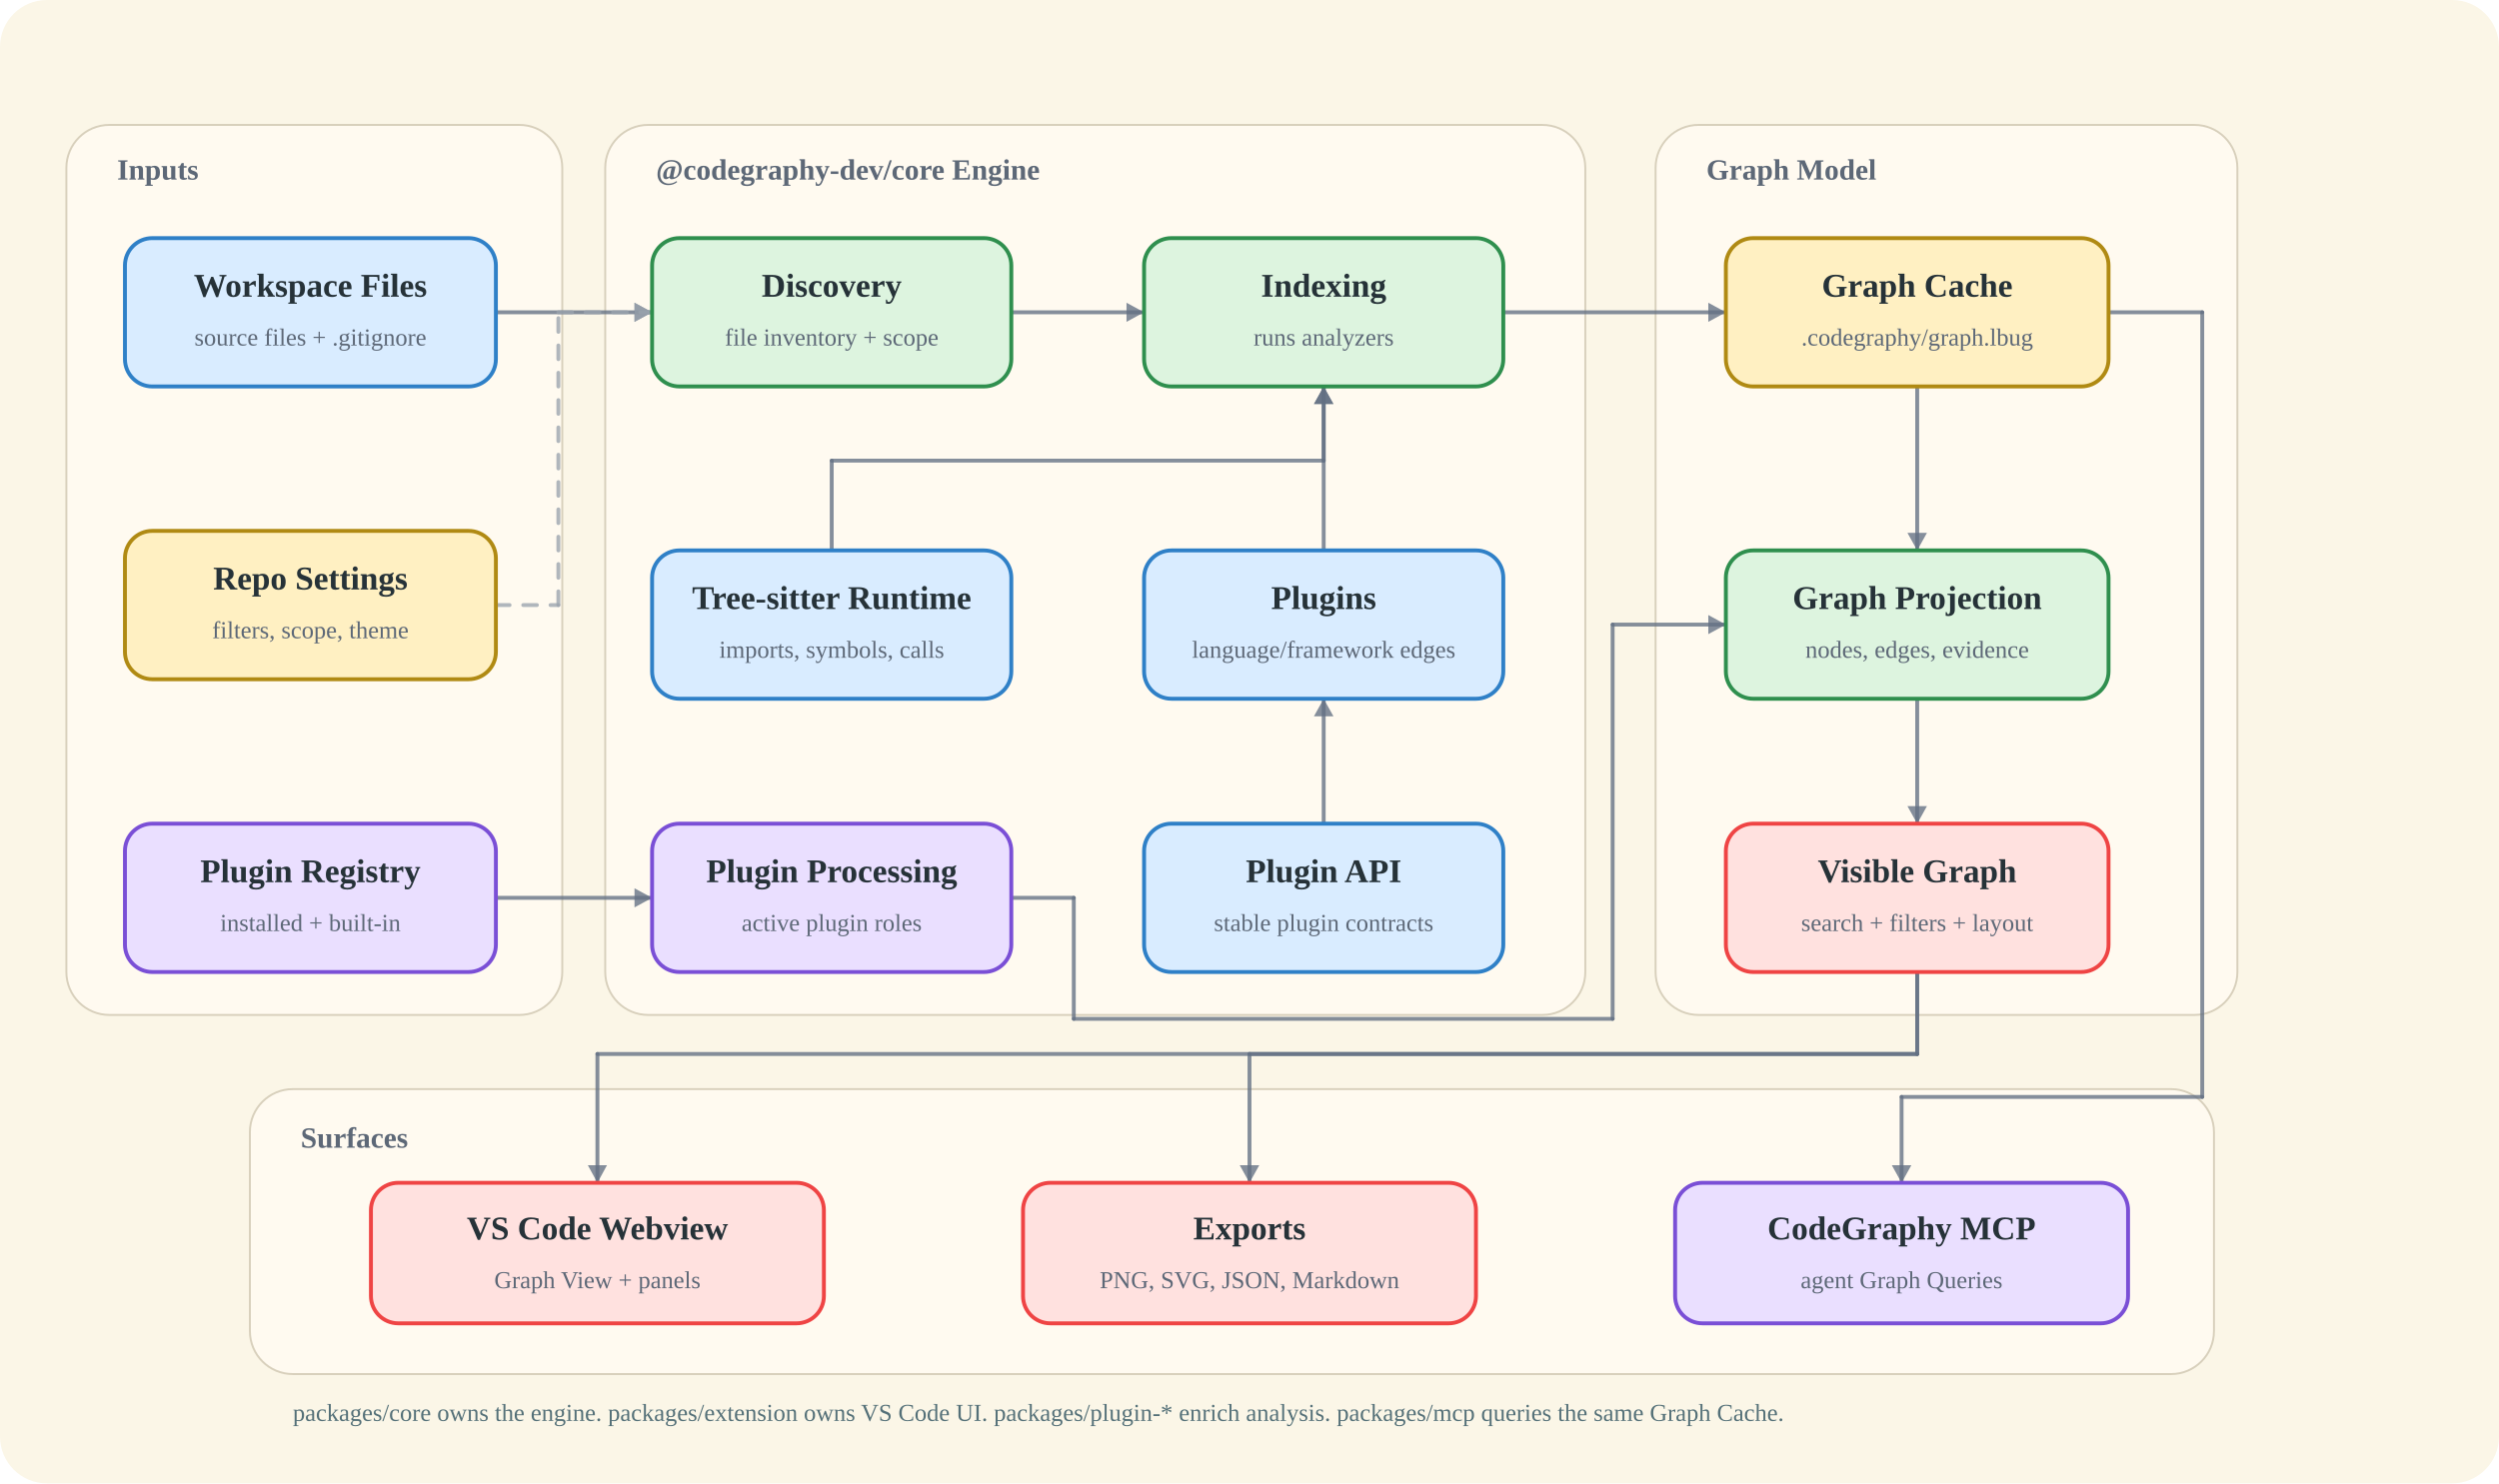
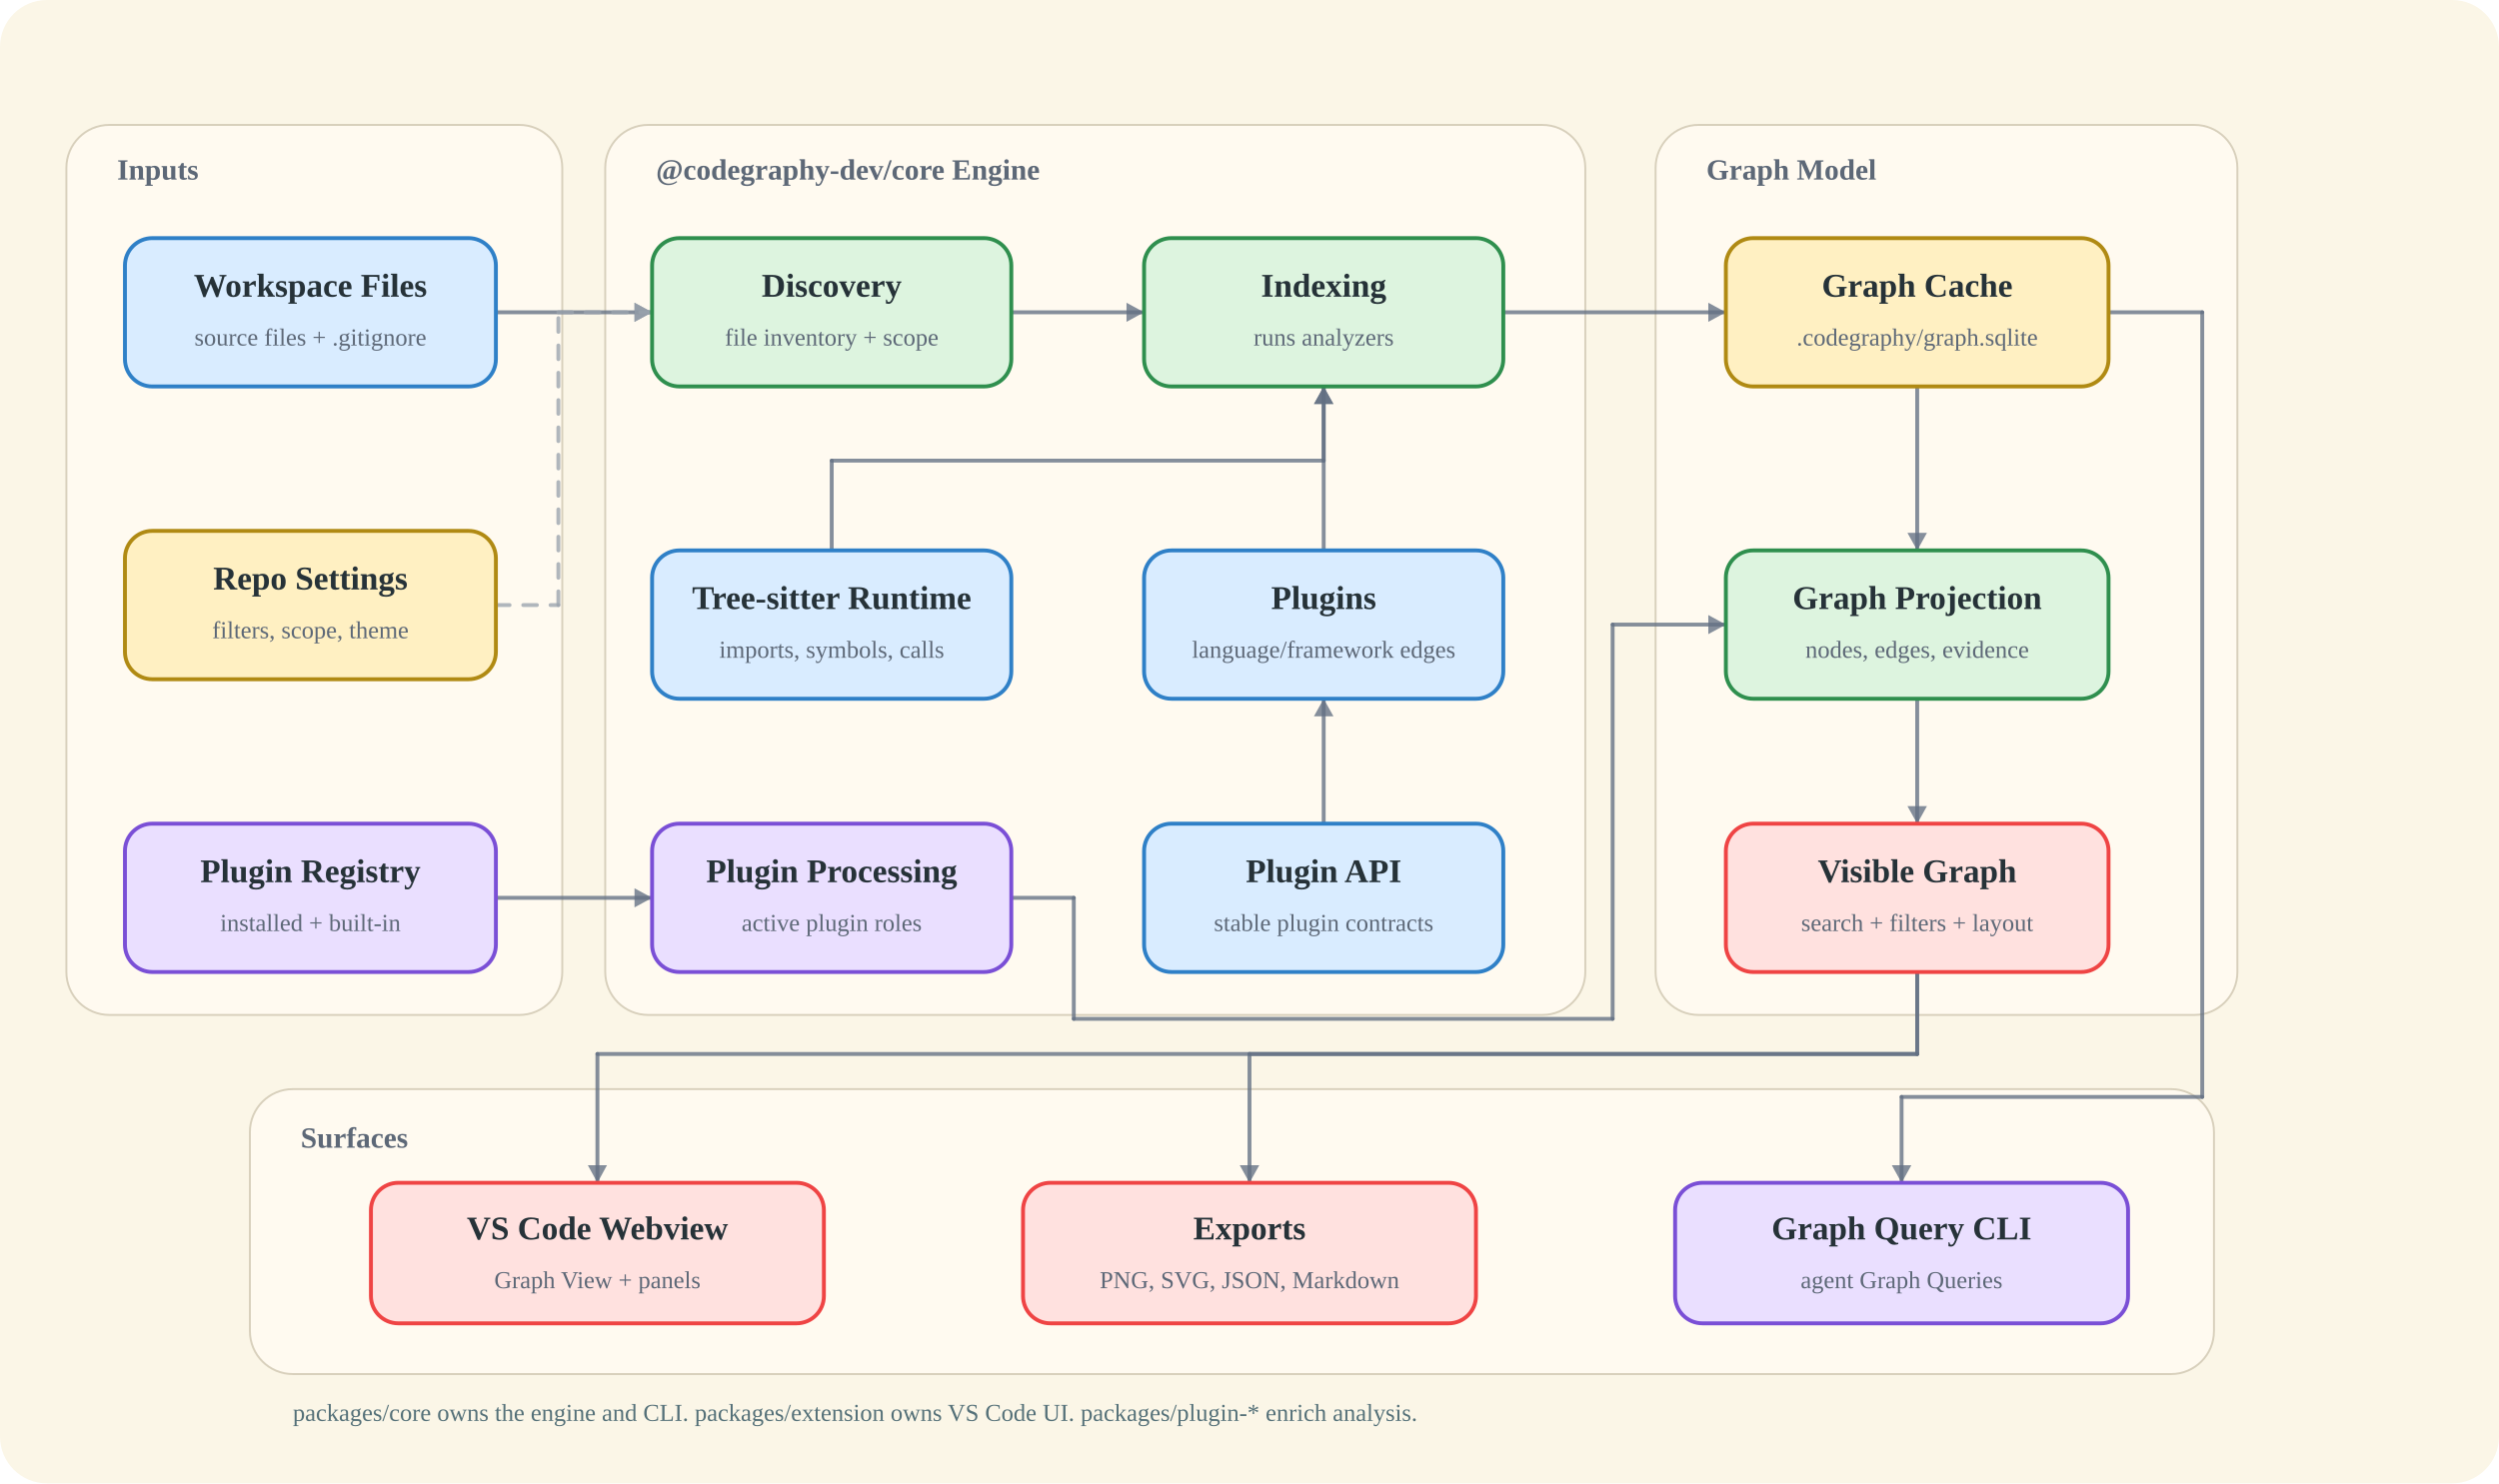
<svg xmlns="http://www.w3.org/2000/svg" width="1280" height="760" viewBox="0 0 1280 760" role="img" aria-labelledby="title desc">
  <rect width="1280" height="760" rx="24" fill="#fbf6e7" />
  <rect x="34" y="64" width="254" height="456" rx="22" fill="#fffaf0" stroke="#d8d0bc" />
  <rect x="310" y="64" width="502" height="456" rx="22" fill="#fffaf0" stroke="#d8d0bc" />
  <rect x="848" y="64" width="298" height="456" rx="22" fill="#fffaf0" stroke="#d8d0bc" />
  <rect x="128" y="558" width="1006" height="146" rx="22" fill="#fffaf0" stroke="#d8d0bc" />
  <text x="60" y="92" font-size="15" font-weight="700" fill="#5d6877">Inputs</text>
  <text x="336" y="92" font-size="15" font-weight="700" fill="#5d6877">@codegraphy-dev/core Engine</text>
  <text x="874" y="92" font-size="15" font-weight="700" fill="#5d6877">Graph Model</text>
  <text x="154" y="588" font-size="15" font-weight="700" fill="#5d6877">Surfaces</text>
  <g>
    <line x1="254" y1="160" x2="334" y2="160" stroke="#637083" stroke-width="2" stroke-linecap="round" opacity="0.78" />
    <polygon points="334.0,160.0 325.0,164.9 325.0,155.1" fill="#637083" opacity="0.78" />
  </g>
  <g>
    <line x1="518" y1="160" x2="586" y2="160" stroke="#637083" stroke-width="2" stroke-linecap="round" opacity="0.78" />
    <polygon points="586.0,160.0 577.0,164.9 577.0,155.1" fill="#637083" opacity="0.78" />
  </g>
  <g>
    <line x1="770" y1="160" x2="884" y2="160" stroke="#637083" stroke-width="2" stroke-linecap="round" opacity="0.78" />
    <polygon points="884.0,160.0 875.0,164.9 875.0,155.1" fill="#637083" opacity="0.78" />
  </g>
  <g>
    <line x1="982" y1="198" x2="982" y2="282" stroke="#637083" stroke-width="2" stroke-linecap="round" opacity="0.78" />
    <polygon points="982.0,282.0 977.0,273.0 987.0,273.0" fill="#637083" opacity="0.78" />
  </g>
  <g>
    <line x1="982" y1="358" x2="982" y2="422" stroke="#637083" stroke-width="2" stroke-linecap="round" opacity="0.78" />
    <polygon points="982.0,422.0 977.0,413.0 987.0,413.0" fill="#637083" opacity="0.78" />
  </g>
  <g>
    <line x1="982" y1="498" x2="982" y2="540" stroke="#637083" stroke-width="2" stroke-linecap="round" opacity="0.78" />
    <line x1="982" y1="540" x2="306" y2="540" stroke="#637083" stroke-width="2" stroke-linecap="round" opacity="0.78" />
    <line x1="306" y1="540" x2="306" y2="606" stroke="#637083" stroke-width="2" stroke-linecap="round" opacity="0.78" />
    <polygon points="306.0,606.0 301.1,597.0 310.9,597.0" fill="#637083" opacity="0.78" />
  </g>
  <g>
    <line x1="982" y1="498" x2="982" y2="540" stroke="#637083" stroke-width="2" stroke-linecap="round" opacity="0.78" />
    <line x1="982" y1="540" x2="640" y2="540" stroke="#637083" stroke-width="2" stroke-linecap="round" opacity="0.78" />
    <line x1="640" y1="540" x2="640" y2="606" stroke="#637083" stroke-width="2" stroke-linecap="round" opacity="0.78" />
    <polygon points="640.0,606.0 635.0,597.0 645.0,597.0" fill="#637083" opacity="0.78" />
  </g>
  <g>
    <line x1="1080" y1="160" x2="1128" y2="160" stroke="#637083" stroke-width="2" stroke-linecap="round" opacity="0.78" />
    <line x1="1128" y1="160" x2="1128" y2="562" stroke="#637083" stroke-width="2" stroke-linecap="round" opacity="0.78" />
    <line x1="1128" y1="562" x2="974" y2="562" stroke="#637083" stroke-width="2" stroke-linecap="round" opacity="0.78" />
    <line x1="974" y1="562" x2="974" y2="606" stroke="#637083" stroke-width="2" stroke-linecap="round" opacity="0.78" />
    <polygon points="974.0,606.0 969.0,597.0 979.0,597.0" fill="#637083" opacity="0.78" />
  </g>
  <g>
    <line x1="426" y1="282" x2="426" y2="236" stroke="#637083" stroke-width="2" stroke-linecap="round" opacity="0.78" />
    <line x1="426" y1="236" x2="678" y2="236" stroke="#637083" stroke-width="2" stroke-linecap="round" opacity="0.78" />
    <line x1="678" y1="236" x2="678" y2="198" stroke="#637083" stroke-width="2" stroke-linecap="round" opacity="0.78" />
    <polygon points="678.0,198.0 683.0,207.0 673.0,207.0" fill="#637083" opacity="0.78" />
  </g>
  <g>
    <line x1="678" y1="282" x2="678" y2="198" stroke="#637083" stroke-width="2" stroke-linecap="round" opacity="0.78" />
    <polygon points="678.0,198.0 683.0,207.0 673.0,207.0" fill="#637083" opacity="0.78" />
  </g>
  <g>
    <line x1="678" y1="422" x2="678" y2="358" stroke="#637083" stroke-width="2" stroke-linecap="round" opacity="0.78" />
    <polygon points="678.0,358.0 683.0,367.0 673.0,367.0" fill="#637083" opacity="0.78" />
  </g>
  <g>
    <line x1="254" y1="460" x2="334" y2="460" stroke="#637083" stroke-width="2" stroke-linecap="round" opacity="0.78" />
    <polygon points="334.0,460.0 325.0,464.9 325.0,455.1" fill="#637083" opacity="0.78" />
  </g>
  <g>
    <line x1="518" y1="460" x2="550" y2="460" stroke="#637083" stroke-width="2" stroke-linecap="round" opacity="0.78" />
    <line x1="550" y1="460" x2="550" y2="522" stroke="#637083" stroke-width="2" stroke-linecap="round" opacity="0.78" />
    <line x1="550" y1="522" x2="826" y2="522" stroke="#637083" stroke-width="2" stroke-linecap="round" opacity="0.78" />
    <line x1="826" y1="522" x2="826" y2="320" stroke="#637083" stroke-width="2" stroke-linecap="round" opacity="0.78" />
    <line x1="826" y1="320" x2="884" y2="320" stroke="#637083" stroke-width="2" stroke-linecap="round" opacity="0.78" />
    <polygon points="884.0,320.0 875.0,324.9 875.0,315.1" fill="#637083" opacity="0.78" />
  </g>
  <g>
    <line x1="254" y1="310" x2="286" y2="310" stroke="#9aa3ad" stroke-width="2" stroke-linecap="round" opacity="0.78" stroke-dasharray="7 7" />
    <line x1="286" y1="310" x2="286" y2="160" stroke="#9aa3ad" stroke-width="2" stroke-linecap="round" opacity="0.78" stroke-dasharray="7 7" />
    <line x1="286" y1="160" x2="334" y2="160" stroke="#9aa3ad" stroke-width="2" stroke-linecap="round" opacity="0.78" stroke-dasharray="7 7" />
    <polygon points="334.0,160.0 325.0,164.9 325.0,155.1" fill="#9aa3ad" opacity="0.78" />
  </g>
  <g>
    <rect x="64" y="122" width="190" height="76" rx="14" fill="#d9ecff" stroke="#2f80c7" stroke-width="2" />
    <text x="159" y="152" text-anchor="middle" font-size="17" font-weight="700" fill="#263238">Workspace Files</text>
    <text x="159" y="177" text-anchor="middle" font-size="12.5" fill="#5d6877">source files + .gitignore</text>
  </g>
  <g>
    <rect x="64" y="272" width="190" height="76" rx="14" fill="#fff0c2" stroke="#b08a13" stroke-width="2" />
    <text x="159" y="302" text-anchor="middle" font-size="17" font-weight="700" fill="#263238">Repo Settings</text>
    <text x="159" y="327" text-anchor="middle" font-size="12.5" fill="#5d6877">filters, scope, theme</text>
  </g>
  <g>
    <rect x="64" y="422" width="190" height="76" rx="14" fill="#eadfff" stroke="#7a4fd6" stroke-width="2" />
    <text x="159" y="452" text-anchor="middle" font-size="17" font-weight="700" fill="#263238">Plugin Registry</text>
    <text x="159" y="477" text-anchor="middle" font-size="12.5" fill="#5d6877">installed + built-in</text>
  </g>
  <g>
    <rect x="334" y="122" width="184" height="76" rx="14" fill="#ddf4df" stroke="#2f8f4e" stroke-width="2" />
    <text x="426" y="152" text-anchor="middle" font-size="17" font-weight="700" fill="#263238">Discovery</text>
    <text x="426" y="177" text-anchor="middle" font-size="12.5" fill="#5d6877">file inventory + scope</text>
  </g>
  <g>
    <rect x="586" y="122" width="184" height="76" rx="14" fill="#ddf4df" stroke="#2f8f4e" stroke-width="2" />
    <text x="678" y="152" text-anchor="middle" font-size="17" font-weight="700" fill="#263238">Indexing</text>
    <text x="678" y="177" text-anchor="middle" font-size="12.5" fill="#5d6877">runs analyzers</text>
  </g>
  <g>
    <rect x="334" y="282" width="184" height="76" rx="14" fill="#d9ecff" stroke="#2f80c7" stroke-width="2" />
    <text x="426" y="312" text-anchor="middle" font-size="17" font-weight="700" fill="#263238">Tree-sitter Runtime</text>
    <text x="426" y="337" text-anchor="middle" font-size="12.5" fill="#5d6877">imports, symbols, calls</text>
  </g>
  <g>
    <rect x="586" y="282" width="184" height="76" rx="14" fill="#d9ecff" stroke="#2f80c7" stroke-width="2" />
    <text x="678" y="312" text-anchor="middle" font-size="17" font-weight="700" fill="#263238">Plugins</text>
    <text x="678" y="337" text-anchor="middle" font-size="12.5" fill="#5d6877">language/framework edges</text>
  </g>
  <g>
    <rect x="334" y="422" width="184" height="76" rx="14" fill="#eadfff" stroke="#7a4fd6" stroke-width="2" />
    <text x="426" y="452" text-anchor="middle" font-size="17" font-weight="700" fill="#263238">Plugin Processing</text>
    <text x="426" y="477" text-anchor="middle" font-size="12.5" fill="#5d6877">active plugin roles</text>
  </g>
  <g>
    <rect x="586" y="422" width="184" height="76" rx="14" fill="#d9ecff" stroke="#2f80c7" stroke-width="2" />
    <text x="678" y="452" text-anchor="middle" font-size="17" font-weight="700" fill="#263238">Plugin API</text>
    <text x="678" y="477" text-anchor="middle" font-size="12.5" fill="#5d6877">stable plugin contracts</text>
  </g>
  <g>
    <rect x="884" y="122" width="196" height="76" rx="14" fill="#fff0c2" stroke="#b08a13" stroke-width="2" />
    <text x="982" y="152" text-anchor="middle" font-size="17" font-weight="700" fill="#263238">Graph Cache</text>
-     <text x="982" y="177" text-anchor="middle" font-size="12.5" fill="#5d6877">.codegraphy/graph.lbug</text>
+     <text x="982" y="177" text-anchor="middle" font-size="12.5" fill="#5d6877">.codegraphy/graph.sqlite</text>
  </g>
  <g>
    <rect x="884" y="282" width="196" height="76" rx="14" fill="#ddf4df" stroke="#2f8f4e" stroke-width="2" />
    <text x="982" y="312" text-anchor="middle" font-size="17" font-weight="700" fill="#263238">Graph Projection</text>
    <text x="982" y="337" text-anchor="middle" font-size="12.5" fill="#5d6877">nodes, edges, evidence</text>
  </g>
  <g>
    <rect x="884" y="422" width="196" height="76" rx="14" fill="#ffe1df" stroke="#ef4444" stroke-width="2" />
    <text x="982" y="452" text-anchor="middle" font-size="17" font-weight="700" fill="#263238">Visible Graph</text>
    <text x="982" y="477" text-anchor="middle" font-size="12.5" fill="#5d6877">search + filters + layout</text>
  </g>
  <g>
    <rect x="190" y="606" width="232" height="72" rx="14" fill="#ffe1df" stroke="#ef4444" stroke-width="2" />
    <text x="306" y="635" text-anchor="middle" font-size="17" font-weight="700" fill="#263238">VS Code Webview</text>
    <text x="306" y="660" text-anchor="middle" font-size="12.5" fill="#5d6877">Graph View + panels</text>
  </g>
  <g>
    <rect x="524" y="606" width="232" height="72" rx="14" fill="#ffe1df" stroke="#ef4444" stroke-width="2" />
    <text x="640" y="635" text-anchor="middle" font-size="17" font-weight="700" fill="#263238">Exports</text>
    <text x="640" y="660" text-anchor="middle" font-size="12.5" fill="#5d6877">PNG, SVG, JSON, Markdown</text>
  </g>
  <g>
    <rect x="858" y="606" width="232" height="72" rx="14" fill="#eadfff" stroke="#7a4fd6" stroke-width="2" />
-     <text x="974" y="635" text-anchor="middle" font-size="17" font-weight="700" fill="#263238">CodeGraphy MCP</text>
+     <text x="974" y="635" text-anchor="middle" font-size="17" font-weight="700" fill="#263238">Graph Query CLI</text>
    <text x="974" y="660" text-anchor="middle" font-size="12.5" fill="#5d6877">agent Graph Queries</text>
  </g>
-   <text x="150" y="728" font-size="12.5" fill="#547078">packages/core owns the engine. packages/extension owns VS Code UI. packages/plugin-* enrich analysis. packages/mcp queries the same Graph Cache.</text>
+   <text x="150" y="728" font-size="12.5" fill="#547078">packages/core owns the engine and CLI. packages/extension owns VS Code UI. packages/plugin-* enrich analysis.</text>
</svg>
